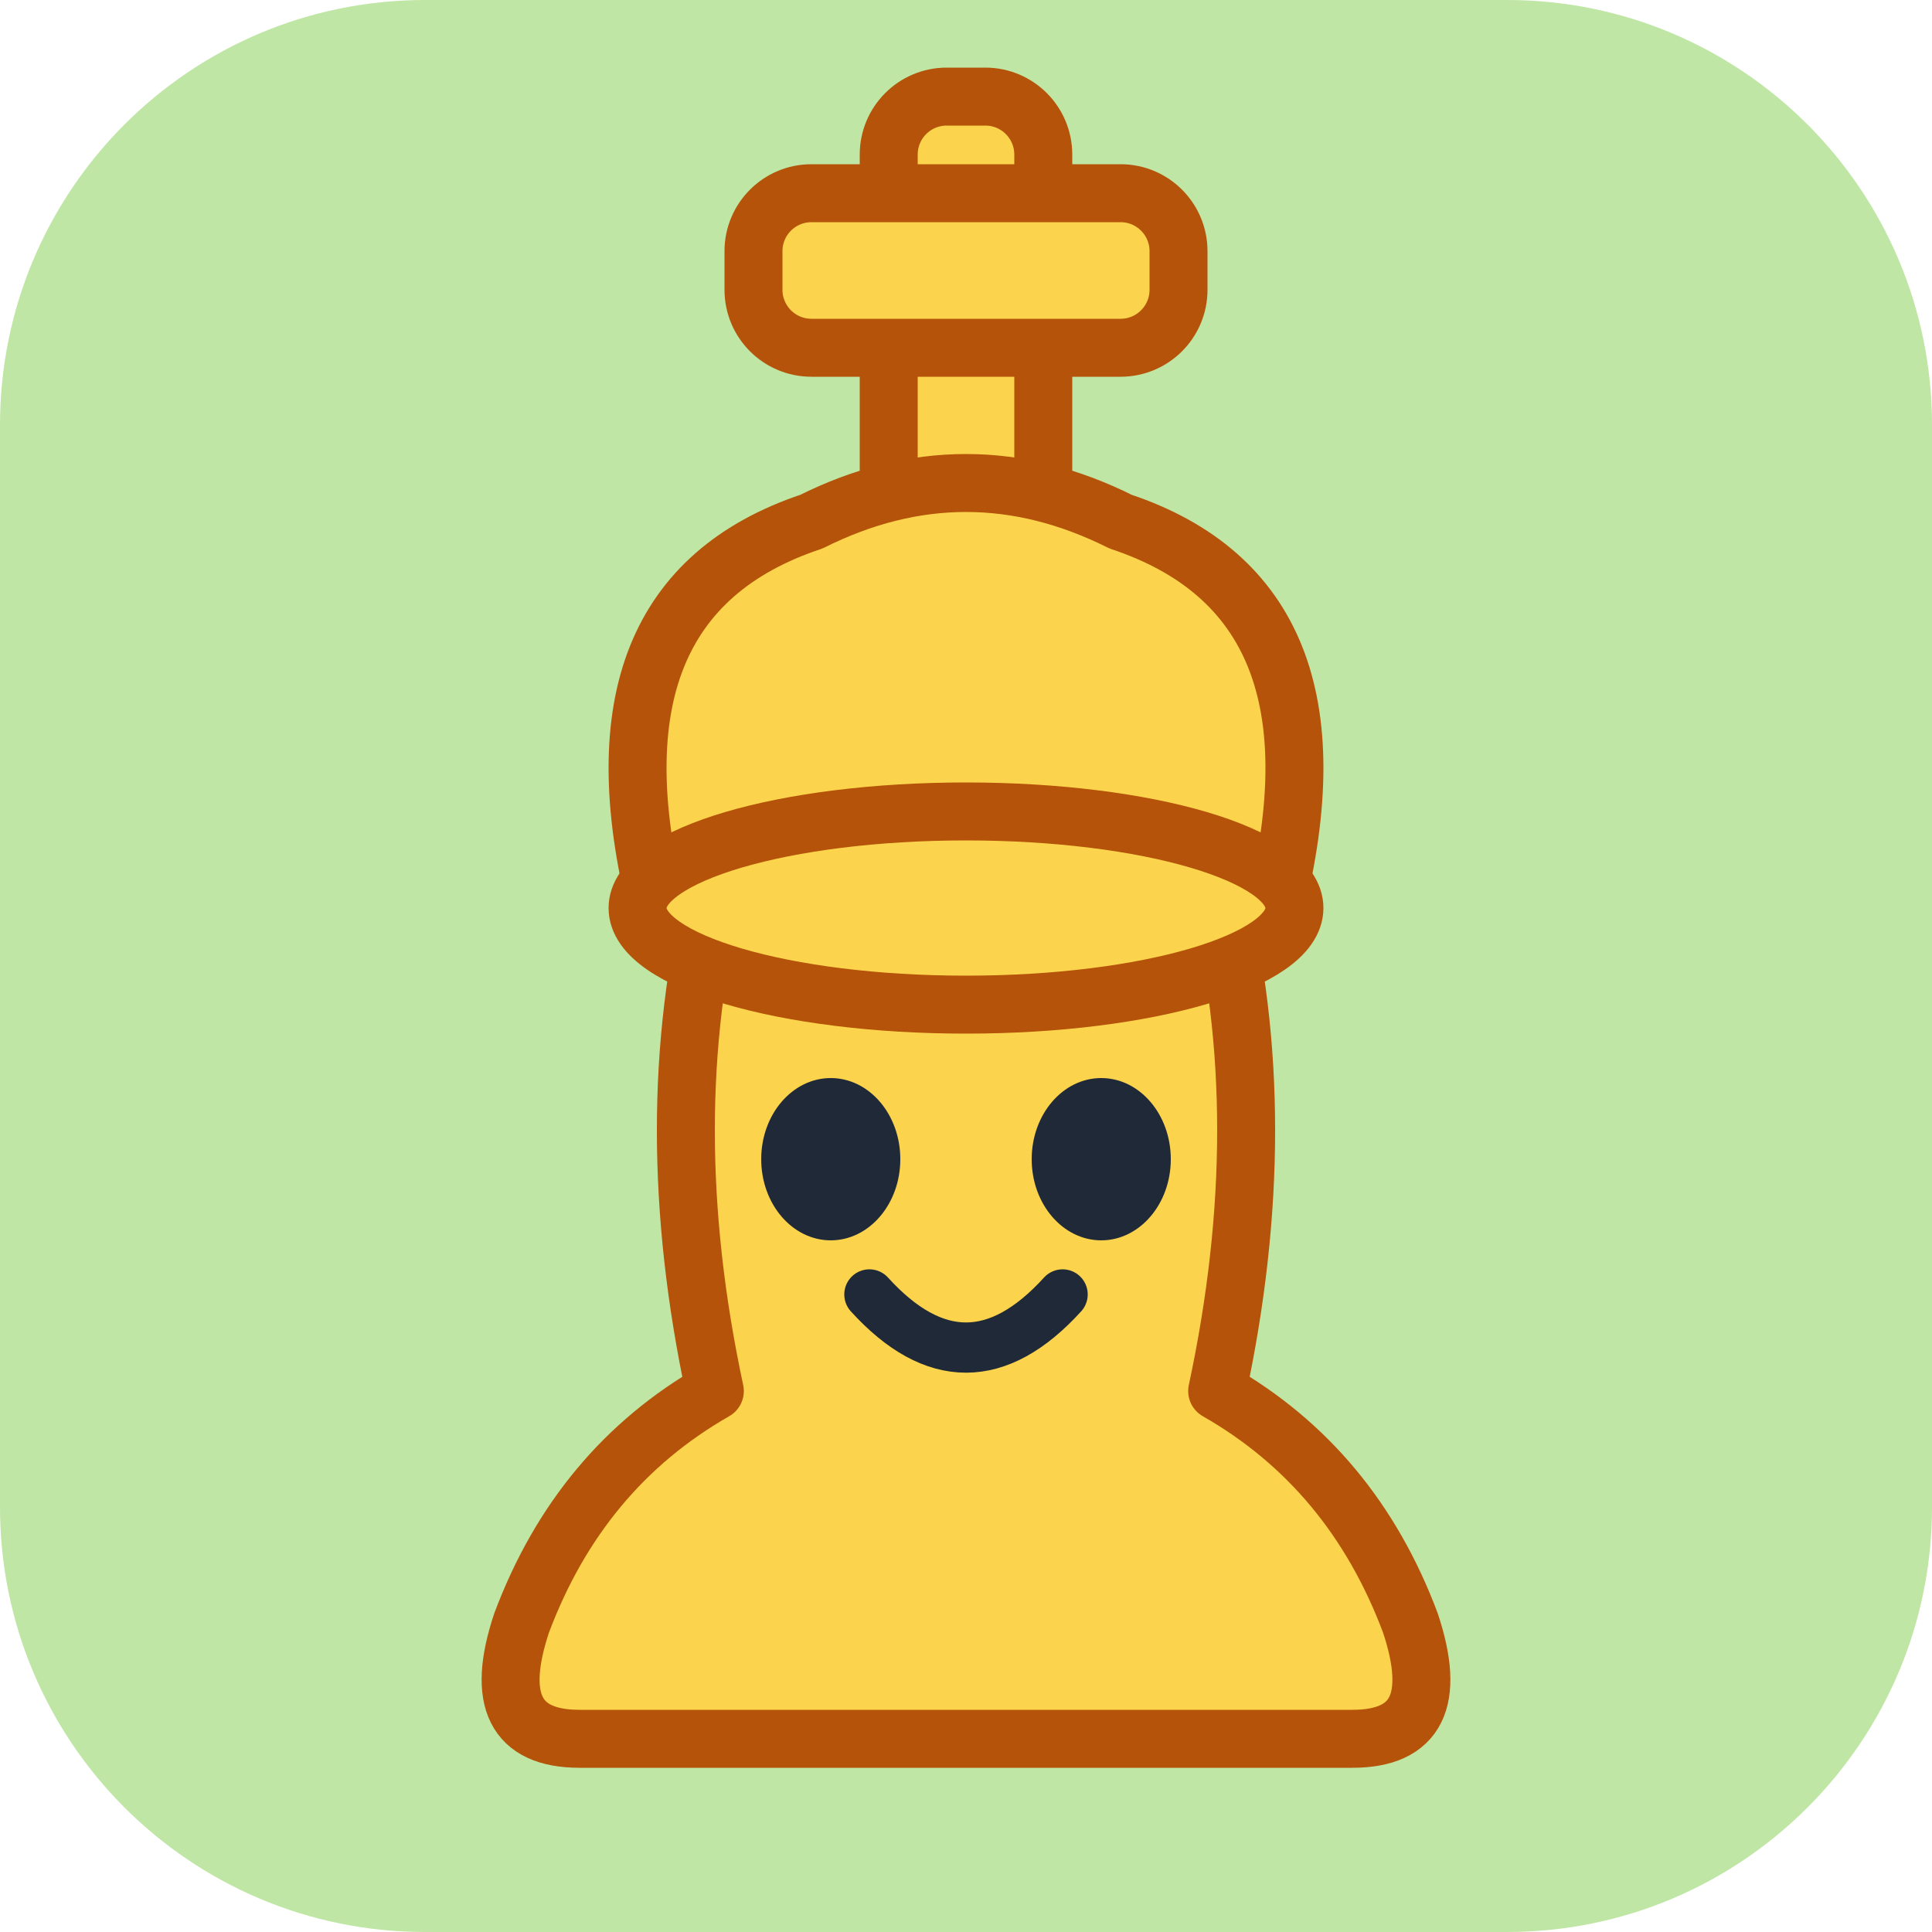
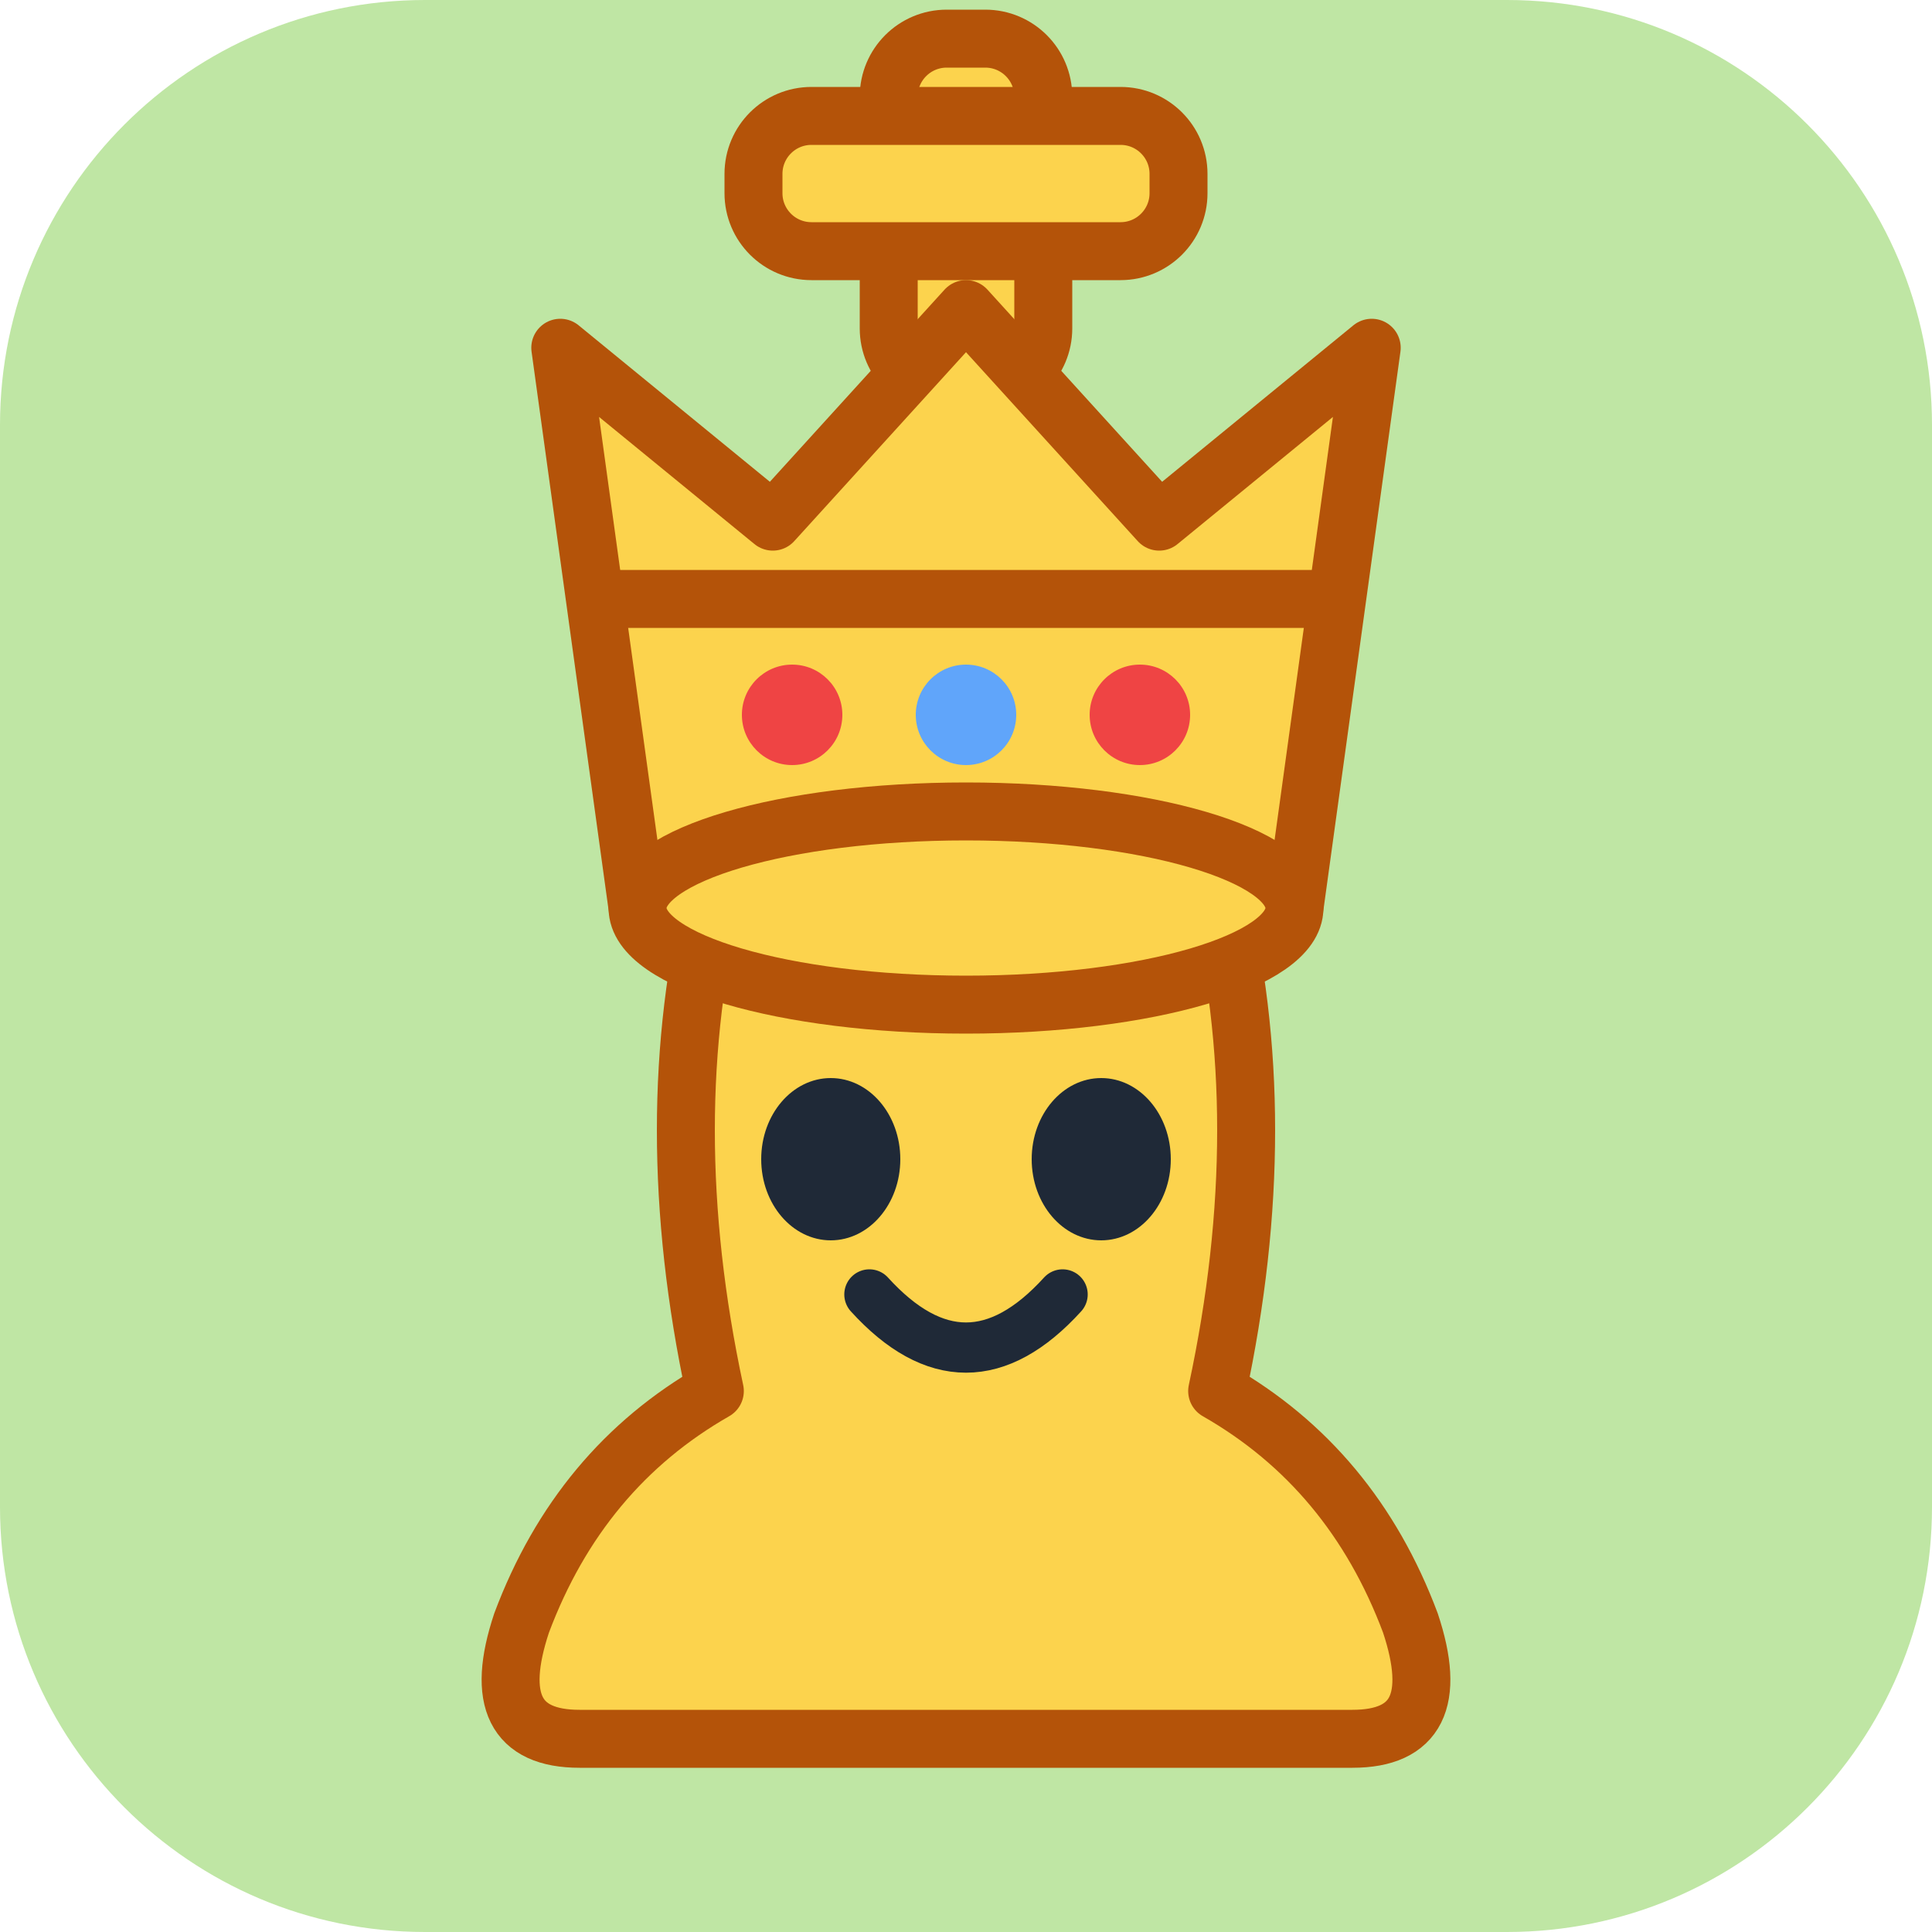
<svg xmlns="http://www.w3.org/2000/svg" viewBox="0 0 100 100">
  <rect width="100" height="100" rx="22" fill="#bfe6a4" />
  <g fill="#fcd34d" stroke="#b45309" stroke-width="3" stroke-linejoin="round">
-     <rect x="46" y="5" width="8" height="24" rx="3" />
-     <rect x="39" y="10" width="22" height="8" rx="3" />
-     <path d="M34 47 Q30 31 42 27 Q50 23 58 27 Q70 31 66 47 Z" />
+     <rect x="46" y="2" width="8" height="18" rx="3" />
+     <rect x="39" y="6" width="22" height="7" rx="3" />
+     <path d="M33 47 L29 18 L40 27 L50 16 L60 27 L71 18 L67 47 Z" />
+     <path d="M31 31 H69" fill="none" />
    <path d="M30 90 Q25 90 27 84 Q30 76 37 72 Q34 58 37 46 H63 Q66 58 63 72 Q70 76 73 84 Q75 90 70 90 Z" />
    <ellipse cx="50" cy="47" rx="17" ry="5" />
  </g>
+   <circle cx="41" cy="37" r="2.6" fill="#ef4444" />
+   <circle cx="50" cy="37" r="2.6" fill="#60a5fa" />
+   <circle cx="59" cy="37" r="2.6" fill="#ef4444" />
  <ellipse cx="43" cy="60" rx="3.6" ry="4.2" fill="#1f2937" />
  <ellipse cx="57" cy="60" rx="3.6" ry="4.2" fill="#1f2937" />
  <path d="M45 67 Q50 72.5 55 67" stroke="#1f2937" stroke-width="2.6" fill="none" stroke-linecap="round" />
</svg>
